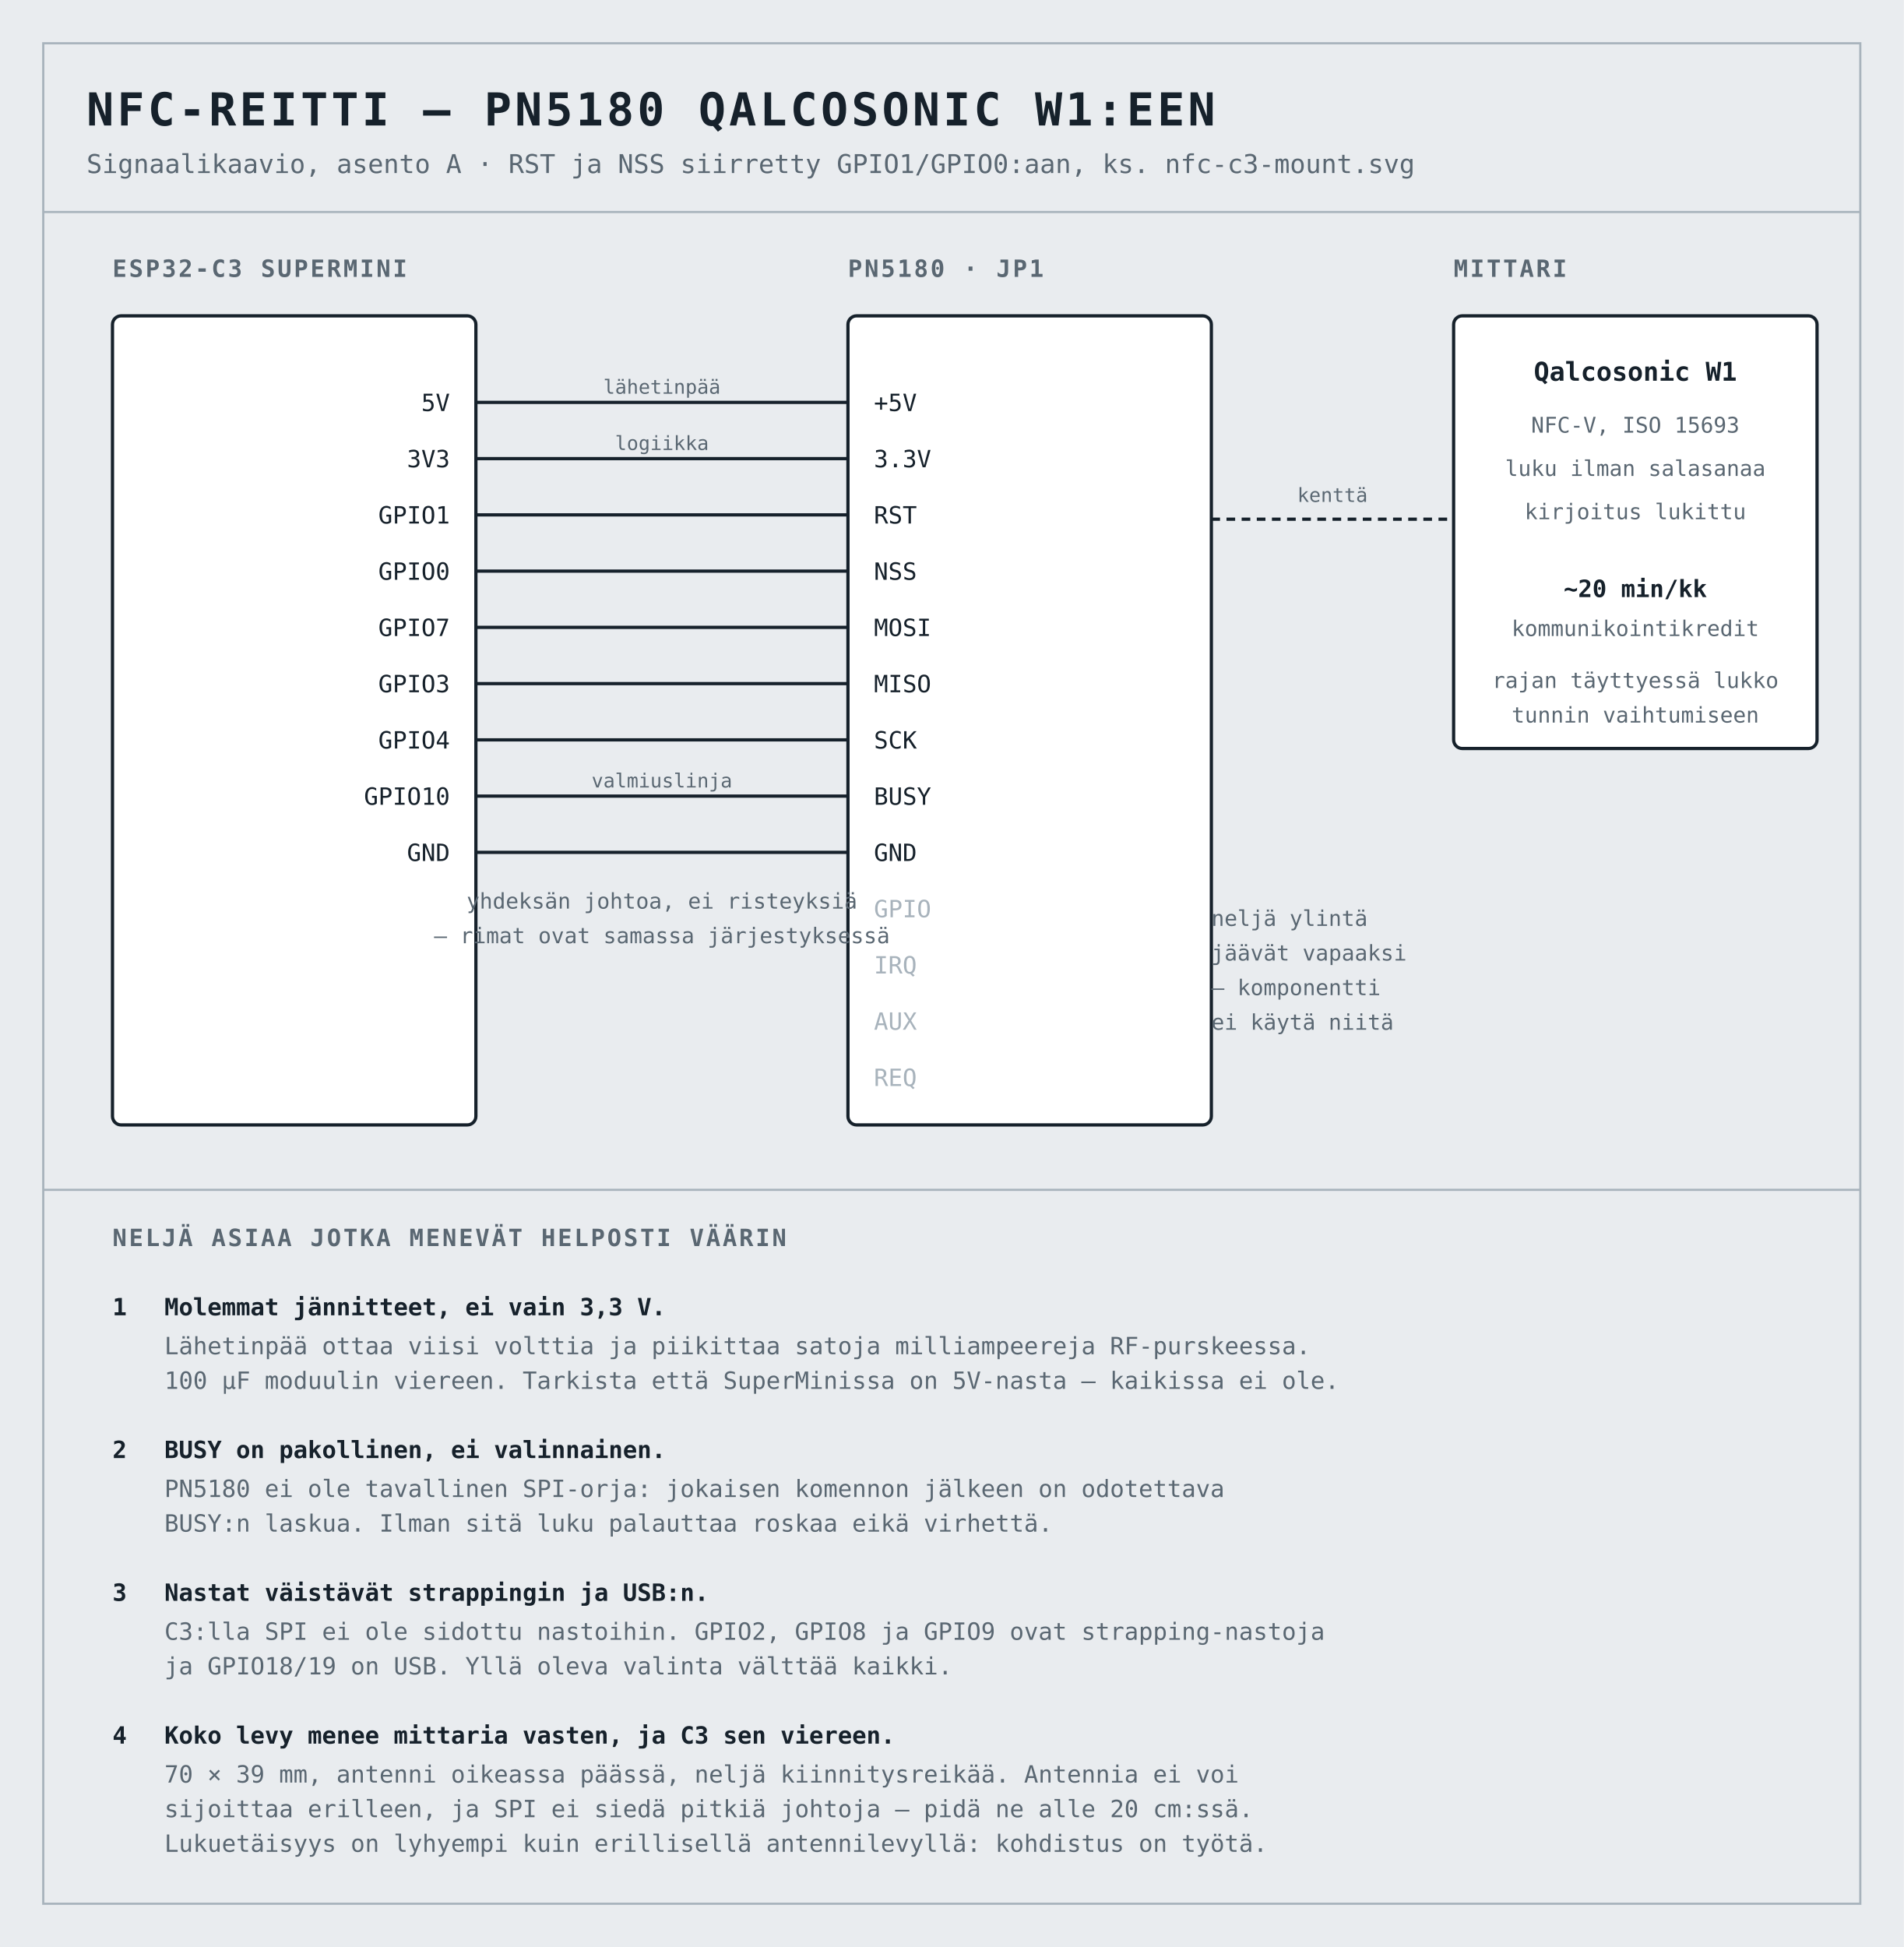
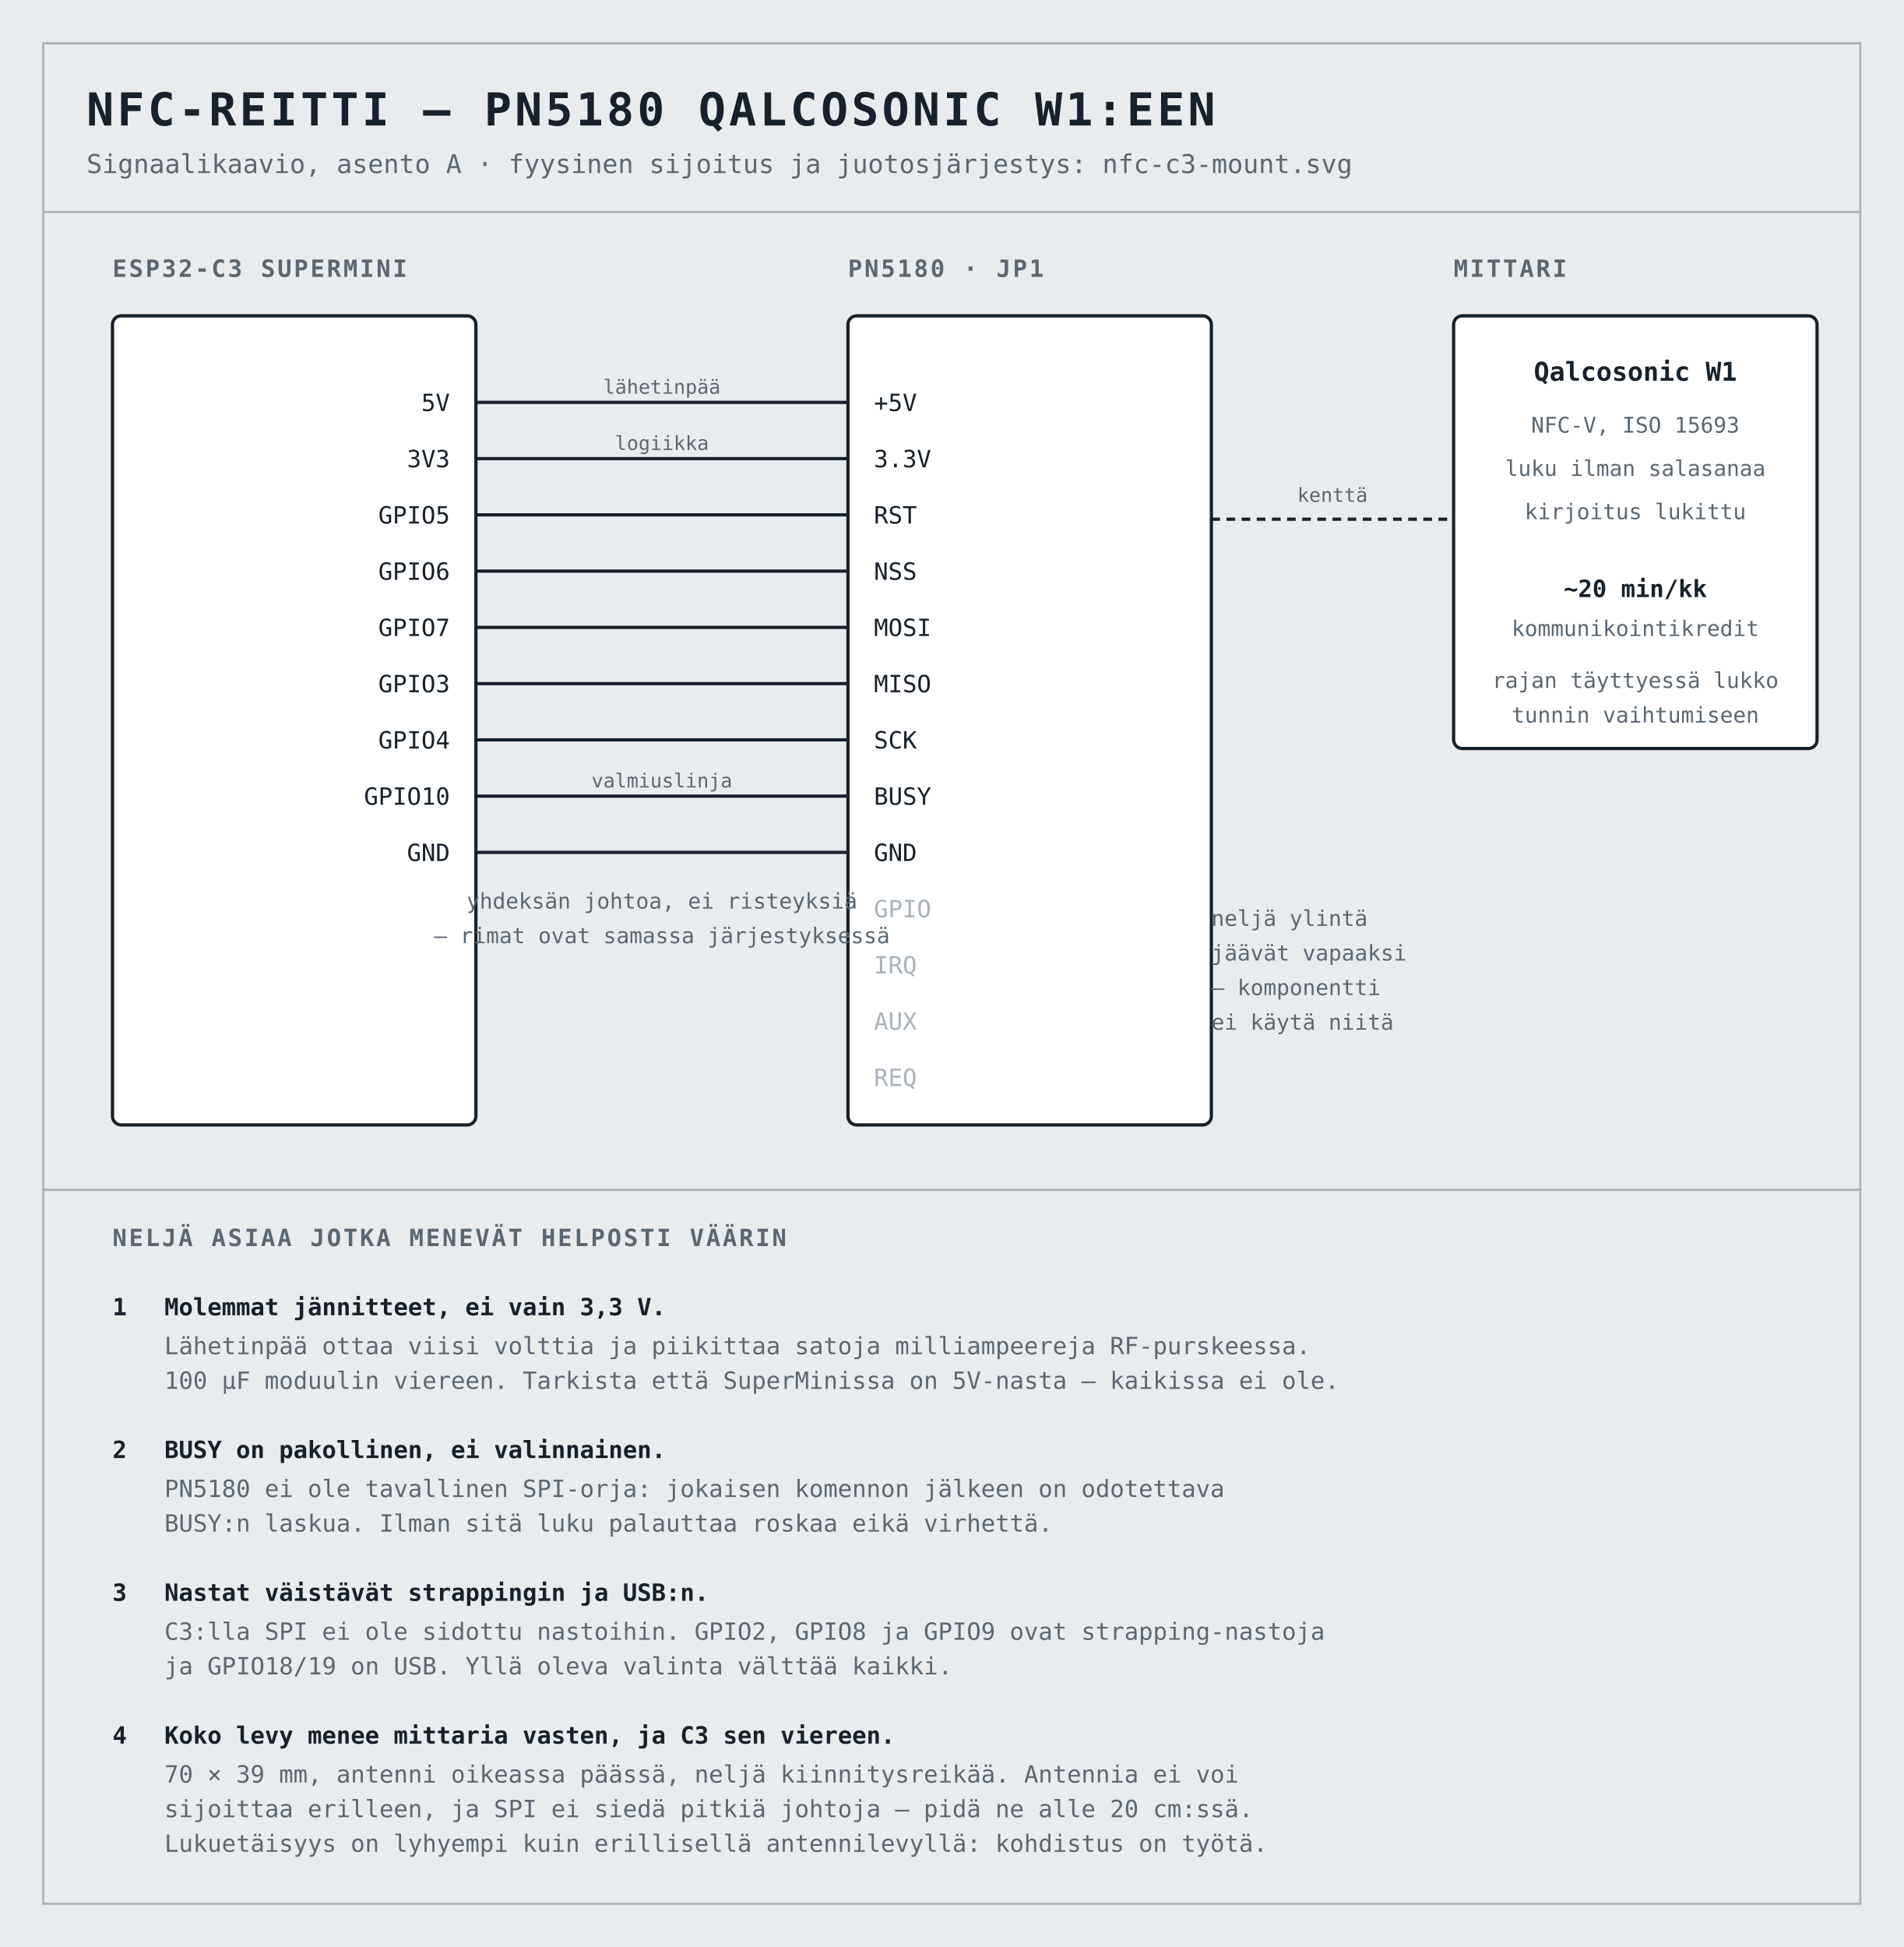
<svg xmlns="http://www.w3.org/2000/svg" viewBox="0 0 880 900" width="880" height="900" font-family="ui-monospace, SFMono-Regular, Menlo, Consolas, monospace">
  <rect width="880" height="900" fill="#E9ECEF" />
  <rect x="20" y="20" width="840" height="860" fill="none" stroke="#A8B3BC" />
  <text x="40" y="58" font-size="21" font-weight="700" fill="#16212B" letter-spacing="1.5">NFC-REITTI — PN5180 QALCOSONIC W1:EEN</text>
-   <text x="40" y="80" font-size="12" fill="#5A6772">Signaalikaavio, asento A · RST ja NSS siirretty GPIO1/GPIO0:aan, ks. nfc-c3-mount.svg</text>
+   <text x="40" y="80" font-size="12" fill="#5A6772">Signaalikaavio, asento A · fyysinen sijoitus ja juotosjärjestys: nfc-c3-mount.svg</text>
  <line x1="20" y1="98" x2="860" y2="98" stroke="#A8B3BC" />
  <text x="52" y="128" font-size="11" font-weight="700" fill="#5A6772" letter-spacing="1">ESP32-C3 SUPERMINI</text>
  <text x="392" y="128" font-size="11" font-weight="700" fill="#5A6772" letter-spacing="1">PN5180 · JP1</text>
  <text x="672" y="128" font-size="11" font-weight="700" fill="#5A6772" letter-spacing="1">MITTARI</text>
  <rect x="52" y="146" width="168" height="374" rx="4" fill="#FFFFFF" stroke="#16212B" stroke-width="1.5" />
  <rect x="392" y="146" width="168" height="374" rx="4" fill="#FFFFFF" stroke="#16212B" stroke-width="1.5" />
  <g font-size="11" fill="#16212B" text-anchor="end">
    <text x="208" y="190">5V</text>
    <text x="208" y="216">3V3</text>
-     <text x="208" y="242">GPIO1</text>
-     <text x="208" y="268">GPIO0</text>
+     <text x="208" y="242">GPIO5</text>
+     <text x="208" y="268">GPIO6</text>
    <text x="208" y="294">GPIO7</text>
    <text x="208" y="320">GPIO3</text>
    <text x="208" y="346">GPIO4</text>
    <text x="208" y="372">GPIO10</text>
    <text x="208" y="398">GND</text>
  </g>
  <g font-size="11" fill="#16212B">
    <text x="404" y="190">+5V</text>
    <text x="404" y="216">3.3V</text>
    <text x="404" y="242">RST</text>
    <text x="404" y="268">NSS</text>
    <text x="404" y="294">MOSI</text>
    <text x="404" y="320">MISO</text>
    <text x="404" y="346">SCK</text>
    <text x="404" y="372">BUSY</text>
    <text x="404" y="398">GND</text>
  </g>
  <g font-size="11" fill="#A8B3BC">
    <text x="404" y="424">GPIO</text>
    <text x="404" y="450">IRQ</text>
    <text x="404" y="476">AUX</text>
    <text x="404" y="502">REQ</text>
  </g>
  <text x="560" y="428" font-size="10" fill="#5A6772">neljä ylintä</text>
  <text x="560" y="444" font-size="10" fill="#5A6772">jäävät vapaaksi</text>
  <text x="560" y="460" font-size="10" fill="#5A6772">— komponentti</text>
  <text x="560" y="476" font-size="10" fill="#5A6772">ei käytä niitä</text>
  <g stroke="#16212B" stroke-width="1.5" fill="none">
    <path d="M220 186 H392" />
    <path d="M220 212 H392" />
    <path d="M220 238 H392" />
    <path d="M220 264 H392" />
    <path d="M220 290 H392" />
    <path d="M220 316 H392" />
    <path d="M220 342 H392" />
    <path d="M220 368 H392" />
    <path d="M220 394 H392" />
  </g>
  <g font-size="9" fill="#5A6772" text-anchor="middle">
    <text x="306" y="182">lähetinpää</text>
    <text x="306" y="208">logiikka</text>
    <text x="306" y="364">valmiuslinja</text>
  </g>
  <text x="306" y="420" font-size="10" fill="#5A6772" text-anchor="middle">yhdeksän johtoa, ei risteyksiä</text>
  <text x="306" y="436" font-size="10" fill="#5A6772" text-anchor="middle">— rimat ovat samassa järjestyksessä</text>
  <rect x="672" y="146" width="168" height="200" rx="4" fill="#FFFFFF" stroke="#16212B" stroke-width="1.5" />
  <text x="756" y="176" font-size="12" font-weight="700" fill="#16212B" text-anchor="middle">Qalcosonic W1</text>
  <text x="756" y="200" font-size="10" fill="#5A6772" text-anchor="middle">NFC-V, ISO 15693</text>
  <text x="756" y="220" font-size="10" fill="#5A6772" text-anchor="middle">luku ilman salasanaa</text>
  <text x="756" y="240" font-size="10" fill="#5A6772" text-anchor="middle">kirjoitus lukittu</text>
  <text x="756" y="276" font-size="11" font-weight="700" fill="#16212B" text-anchor="middle">~20 min/kk</text>
  <text x="756" y="294" font-size="10" fill="#5A6772" text-anchor="middle">kommunikointikredit</text>
  <text x="756" y="318" font-size="10" fill="#5A6772" text-anchor="middle">rajan täyttyessä lukko</text>
  <text x="756" y="334" font-size="10" fill="#5A6772" text-anchor="middle">tunnin vaihtumiseen</text>
  <path d="M560 240 H672" stroke="#16212B" stroke-width="1.5" stroke-dasharray="4 3" fill="none" />
  <text x="616" y="232" font-size="9" fill="#5A6772" text-anchor="middle">kenttä</text>
  <line x1="20" y1="550" x2="860" y2="550" stroke="#A8B3BC" />
  <text x="52" y="576" font-size="11" font-weight="700" fill="#5A6772" letter-spacing="1">NELJÄ ASIAA JOTKA MENEVÄT HELPOSTI VÄÄRIN</text>
  <g font-size="11" fill="#16212B">
    <text x="52" y="608" font-weight="700">1</text>
    <text x="76" y="608" font-weight="700">Molemmat jännitteet, ei vain 3,3 V.</text>
    <text x="76" y="626" fill="#5A6772">Lähetinpää ottaa viisi volttia ja piikittaa satoja milliampeereja RF-purskeessa.</text>
    <text x="76" y="642" fill="#5A6772">100 µF moduulin viereen. Tarkista että SuperMinissa on 5V-nasta — kaikissa ei ole.</text>
    <text x="52" y="674" font-weight="700">2</text>
    <text x="76" y="674" font-weight="700">BUSY on pakollinen, ei valinnainen.</text>
    <text x="76" y="692" fill="#5A6772">PN5180 ei ole tavallinen SPI-orja: jokaisen komennon jälkeen on odotettava</text>
    <text x="76" y="708" fill="#5A6772">BUSY:n laskua. Ilman sitä luku palauttaa roskaa eikä virhettä.</text>
    <text x="52" y="740" font-weight="700">3</text>
    <text x="76" y="740" font-weight="700">Nastat väistävät strappingin ja USB:n.</text>
    <text x="76" y="758" fill="#5A6772">C3:lla SPI ei ole sidottu nastoihin. GPIO2, GPIO8 ja GPIO9 ovat strapping-nastoja</text>
    <text x="76" y="774" fill="#5A6772">ja GPIO18/19 on USB. Yllä oleva valinta välttää kaikki.</text>
    <text x="52" y="806" font-weight="700">4</text>
    <text x="76" y="806" font-weight="700">Koko levy menee mittaria vasten, ja C3 sen viereen.</text>
    <text x="76" y="824" fill="#5A6772">70 × 39 mm, antenni oikeassa päässä, neljä kiinnitysreikää. Antennia ei voi</text>
    <text x="76" y="840" fill="#5A6772">sijoittaa erilleen, ja SPI ei siedä pitkiä johtoja — pidä ne alle 20 cm:ssä.</text>
    <text x="76" y="856" fill="#5A6772">Lukuetäisyys on lyhyempi kuin erillisellä antennilevyllä: kohdistus on työtä.</text>
  </g>
</svg>
